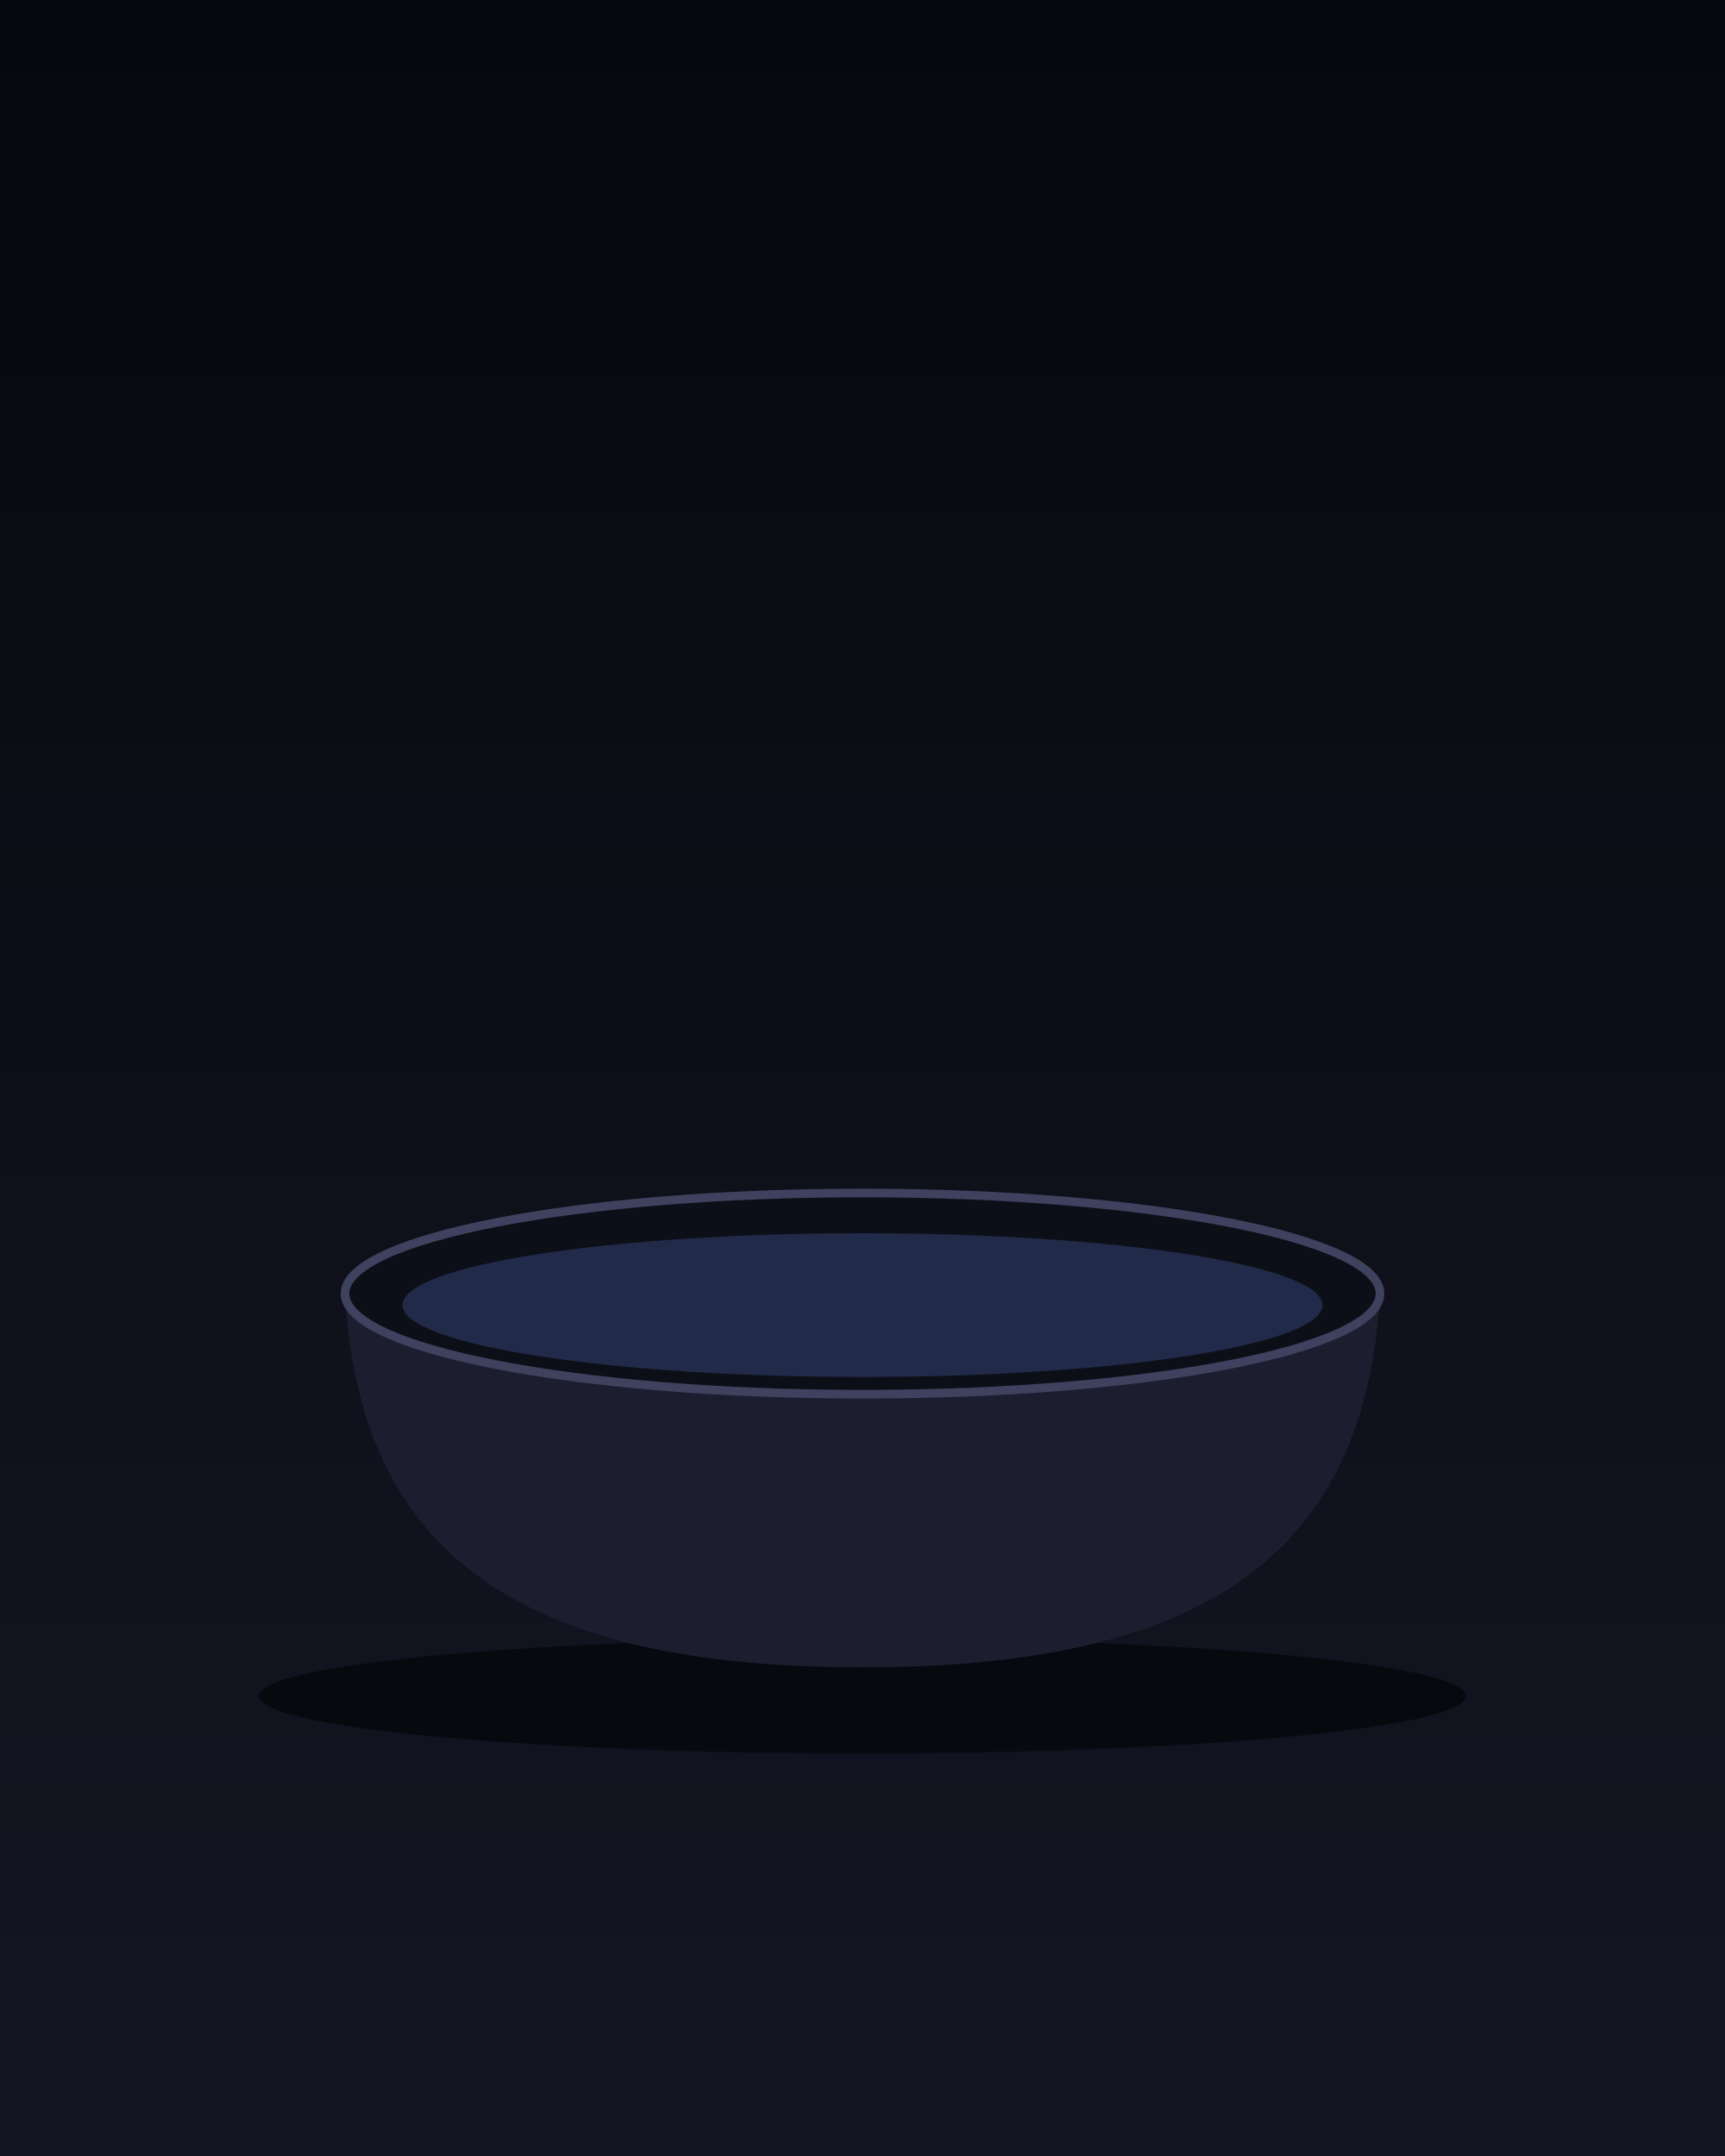
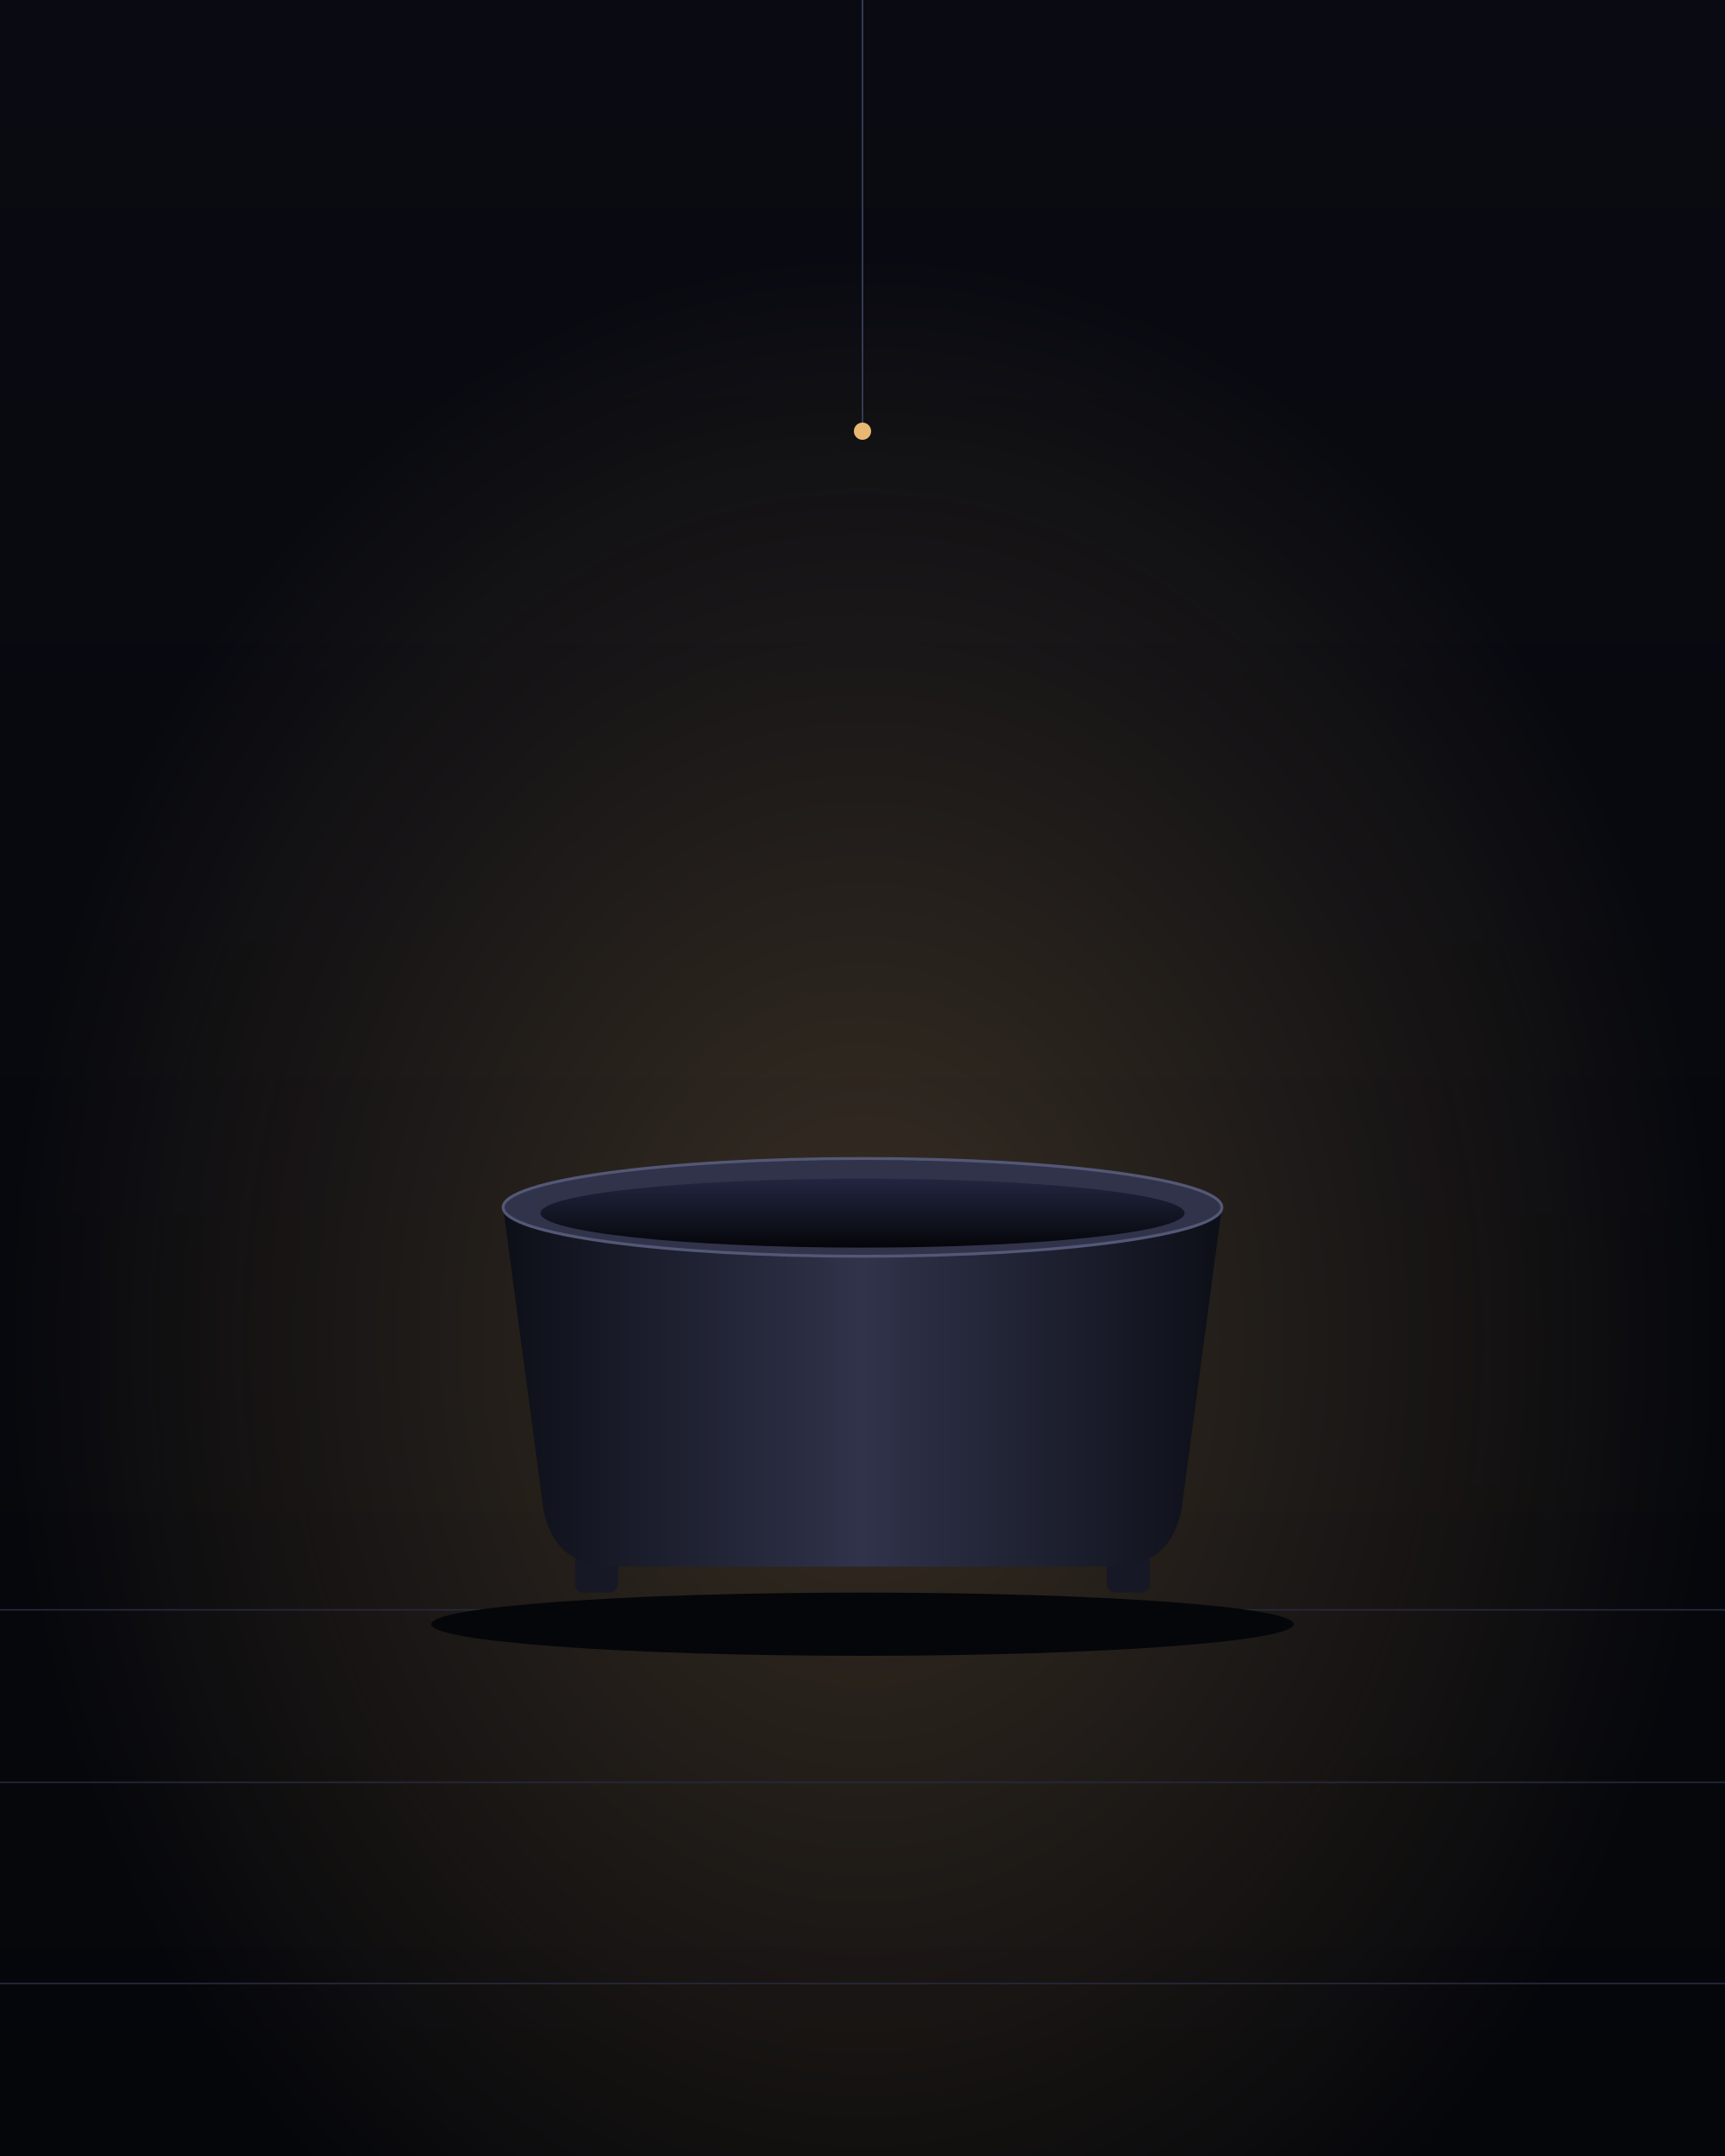
<svg xmlns="http://www.w3.org/2000/svg" viewBox="0 0 1200 1500" width="1200" height="1500">
  <defs>
-     <linearGradient id="g" x1="0" y1="0" x2="0" y2="1">
-       <stop offset="0" stop-color="#07080D" />
-       <stop offset="1" stop-color="#141624" />
+     <linearGradient id="bg" x1="0" y1="0" x2="0" y2="1">
+       <stop offset="0" stop-color="#0A0B12" />
+       <stop offset="1" stop-color="#05060A" />
+     </linearGradient>
+     <radialGradient id="g" cx="0.5" cy="0.62" r="0.5">
+       <stop offset="0" stop-color="#E8B873" stop-opacity="0.22" />
+       <stop offset="1" stop-color="#E8B873" stop-opacity="0" />
+     </radialGradient>
+     <linearGradient id="b" x1="0" x2="1">
+       <stop offset="0" stop-color="#0D0F18" />
+       <stop offset="0.5" stop-color="#30334A" />
+       <stop offset="1" stop-color="#0D0F18" />
+     </linearGradient>
+     <linearGradient id="w" x1="0" y1="0" x2="0" y2="1">
+       <stop offset="0" stop-color="#222640" />
+       <stop offset="1" stop-color="#05060A" />
    </linearGradient>
  </defs>
+   <rect width="1200" height="1500" fill="url(#bg)" />
  <rect width="1200" height="1500" fill="url(#g)" />
-   <ellipse cx="600" cy="1180" rx="420" ry="40" fill="#000" opacity="0.5" />
-   <path d="M240 900 C250 1080 360 1160 600 1160 C840 1160 950 1080 960 900 Z" fill="#1C1E30" />
-   <ellipse cx="600" cy="900" rx="360" ry="70" fill="#0D0F18" stroke="#3E425E" stroke-width="6" />
-   <ellipse cx="600" cy="908" rx="320" ry="50" fill="#5C7AD6" opacity="0.25" />
+   <g stroke="#26293E">
+     <line x1="0" y1="1120" x2="1200" y2="1120" />
+     <line x1="0" y1="1240" x2="1200" y2="1240" />
+     <line x1="0" y1="1380" x2="1200" y2="1380" />
+   </g>
+   <ellipse cx="600" cy="1130" rx="300" ry="22" fill="#05060A" />
+   <rect x="400" y="1080" width="30" height="28" rx="6" fill="#161826" />
+   <rect x="770" y="1080" width="30" height="28" rx="6" fill="#161826" />
+   <path d="M 350 840 L 378 1050 Q 386 1090 426 1090 L 774 1090 Q 814 1090 822 1050 L 850 840 Z" fill="url(#b)" />
+   <ellipse cx="600" cy="840" rx="250" ry="34" fill="#30334A" />
+   <ellipse cx="600" cy="844" rx="224" ry="24" fill="url(#w)" />
+   <ellipse cx="600" cy="840" rx="250" ry="34" fill="none" stroke="#545876" stroke-width="2" />
+   <circle cx="600" cy="300" r="6" fill="#E8B873" />
+   <line x1="600" y1="0" x2="600" y2="294" stroke="#3E425E" />
</svg>
